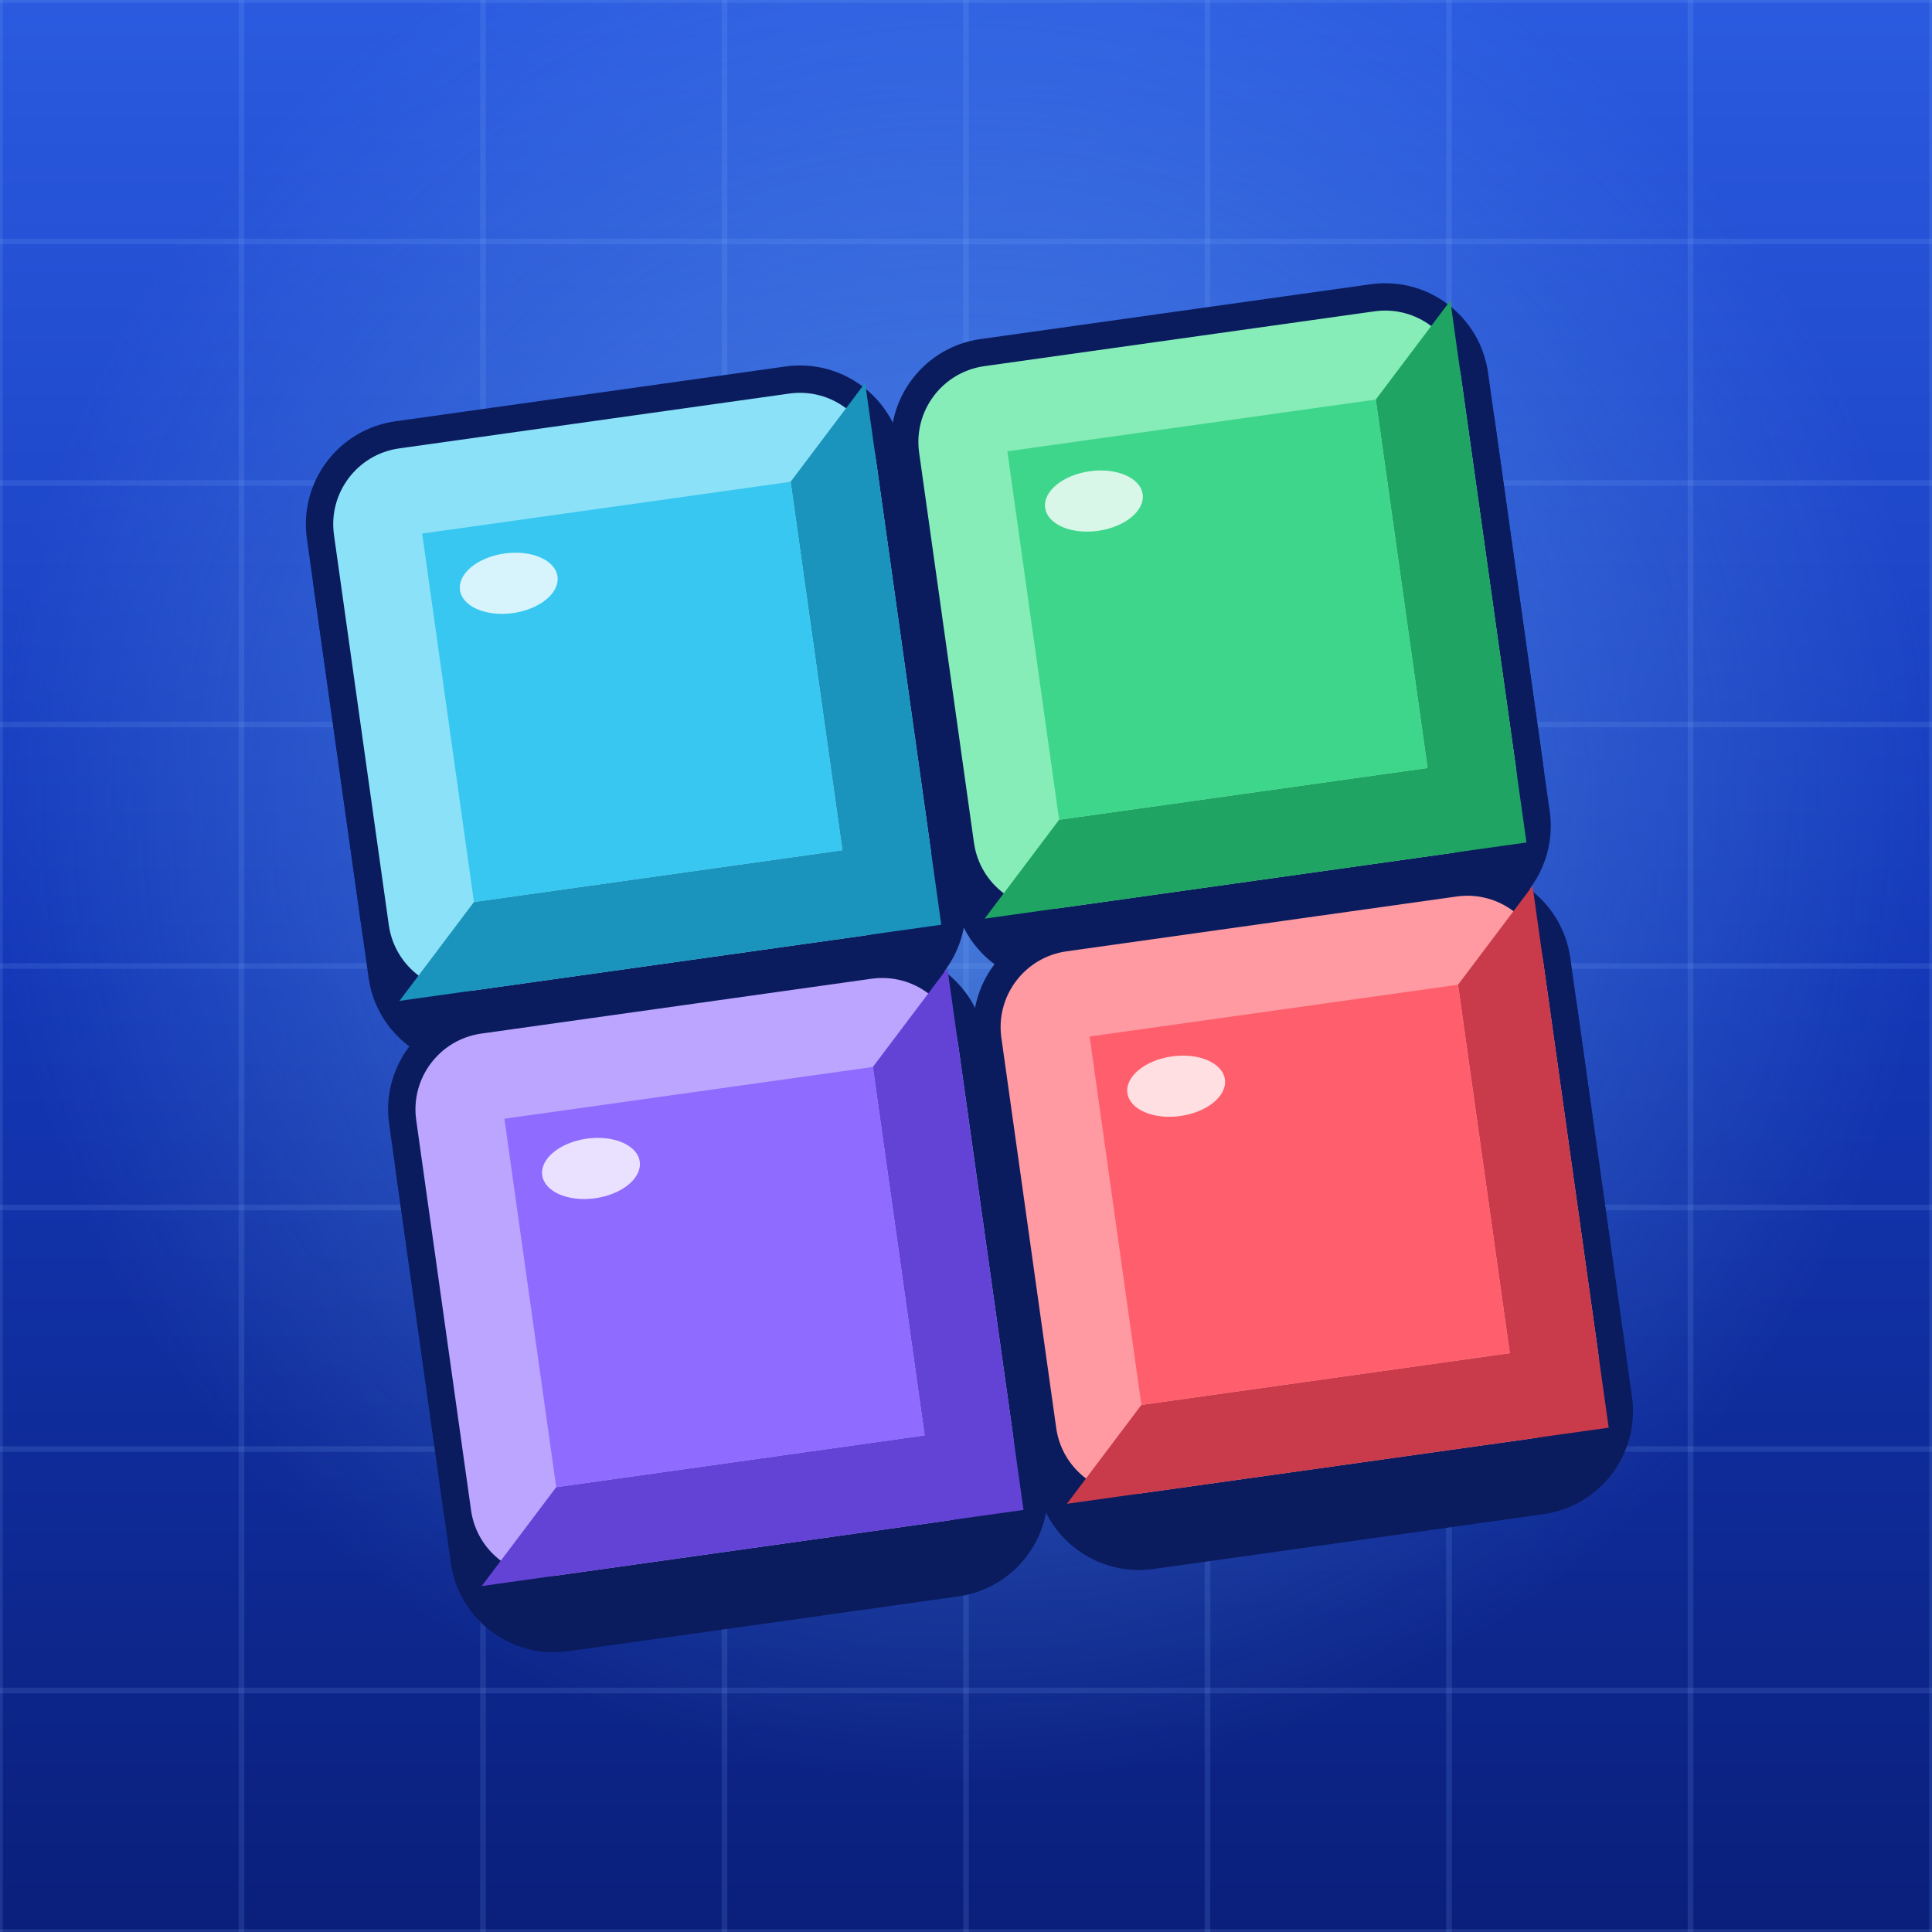
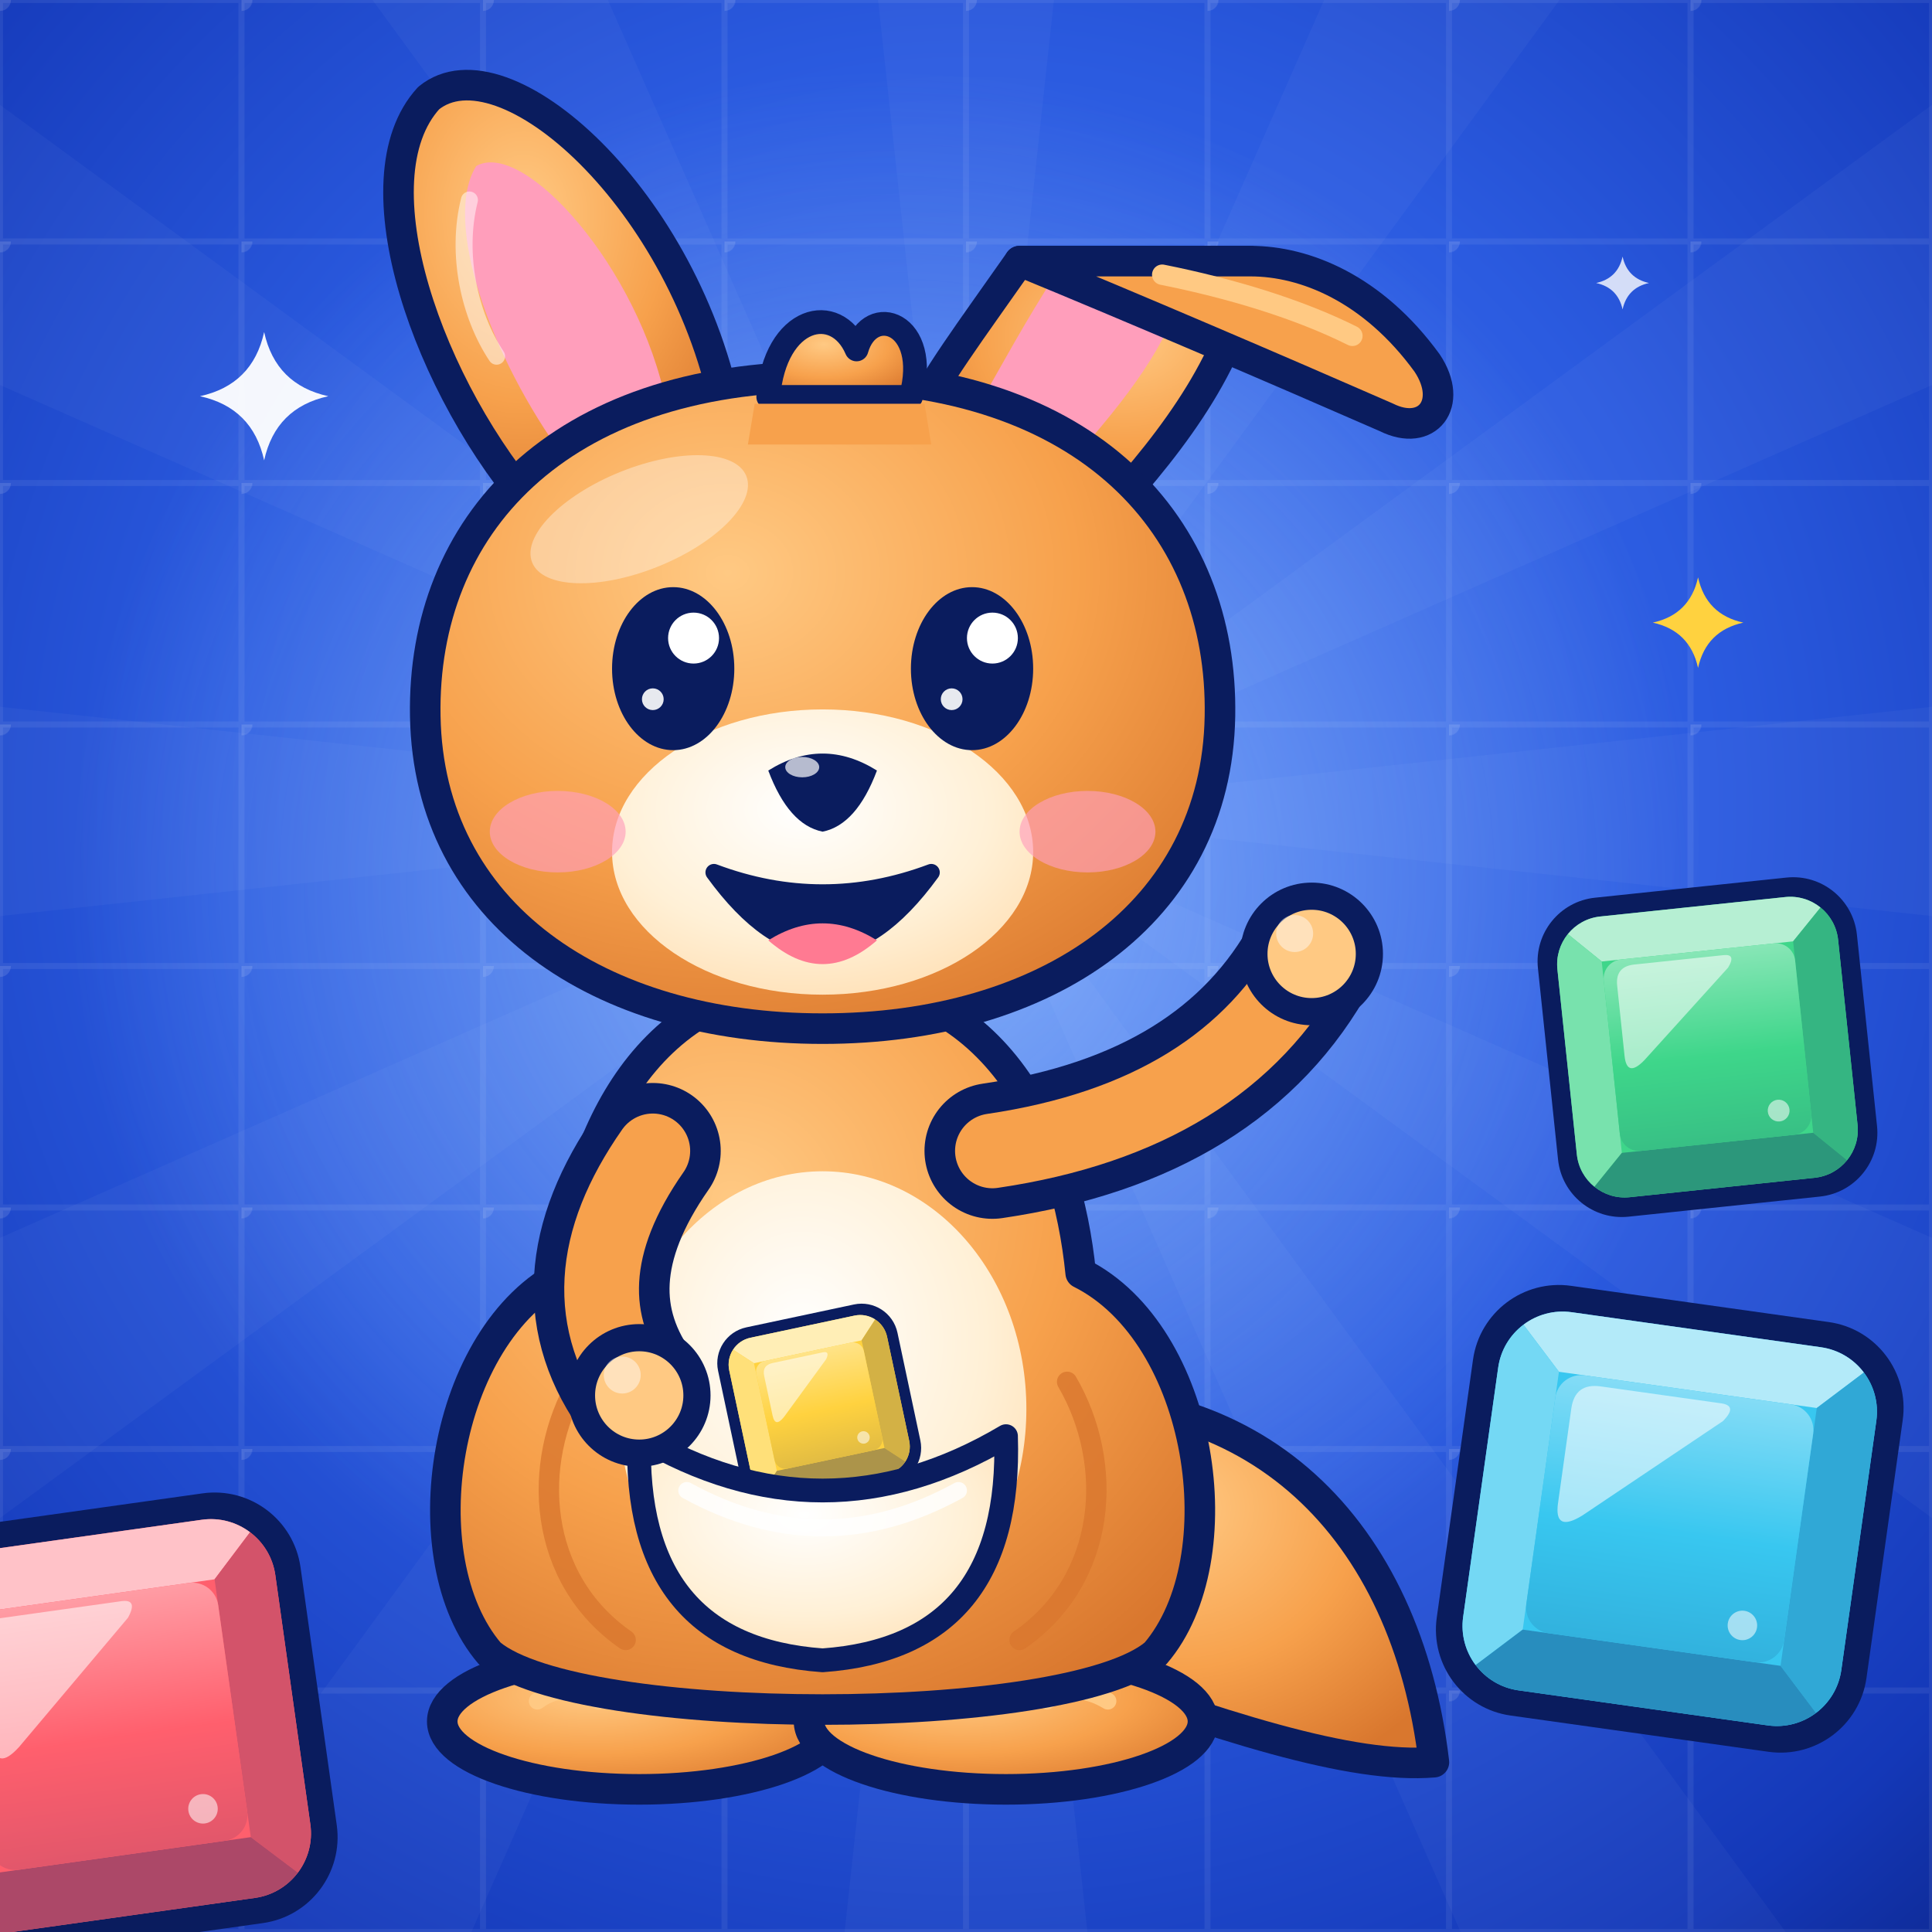
- <svg xmlns="http://www.w3.org/2000/svg" viewBox="0 0 1024 1024" width="1024" height="1024">
+ <svg xmlns="http://www.w3.org/2000/svg" width="1024" height="1024" viewBox="0 0 1024 1024">
  <defs>
-     <linearGradient id="sky" x1="0" y1="0" x2="0" y2="1">
-       <stop offset="0" stop-color="#2B5BE0" />
-       <stop offset="0.5" stop-color="#1438B8" />
+     <radialGradient id="stg" cx="0.5" cy="0.42" r=".85">
+       <stop offset="0" stop-color="#4C7BF5" />
+       <stop offset=".45" stop-color="#2B5BE0" />
+       <stop offset=".8" stop-color="#1438B8" />
      <stop offset="1" stop-color="#0A1F7A" />
+     </radialGradient>
+     <pattern id="grid" width="128" height="128" patternUnits="userSpaceOnUse" x="0.0" y="0.0">
+       <rect width="128" height="128" fill="none" stroke="#fff" stroke-opacity=".07" stroke-width="3.2" />
+       <circle cx="0" cy="0" r="5.8" fill="#fff" fill-opacity=".12" />
+     </pattern>
+     <linearGradient id="bf-aqua" x1="0" y1="0" x2="0" y2="1">
+       <stop offset="0" stop-color="#84DCF6" />
+       <stop offset=".55" stop-color="#38C7F0" />
+       <stop offset="1" stop-color="#32B2DE" />
    </linearGradient>
-     <radialGradient id="spot" cx="0.5" cy="0.42" r="0.5">
-       <stop offset="0" stop-color="#7FC4FF" stop-opacity="0.5" />
-       <stop offset="1" stop-color="#7FC4FF" stop-opacity="0" />
+     <clipPath id="bclip">
+       <rect x="6" y="6" width="88" height="88" rx="15" />
+     </clipPath>
+     <linearGradient id="bf-emerald" x1="0" y1="0" x2="0" y2="1">
+       <stop offset="0" stop-color="#87E6B6" />
+       <stop offset=".55" stop-color="#3ED68A" />
+       <stop offset="1" stop-color="#38C085" />
+     </linearGradient>
+     <radialGradient id="rfur" cx=".38" cy=".3" r=".8">
+       <stop offset="0" stop-color="#FFC983" />
+       <stop offset=".55" stop-color="#F7A14C" />
+       <stop offset="1" stop-color="#D9772E" />
+     </radialGradient>
+     <radialGradient id="rcream" cx=".45" cy=".35" r=".75">
+       <stop offset="0" stop-color="#FFFFFF" />
+       <stop offset=".6" stop-color="#FFF0D6" />
+       <stop offset="1" stop-color="#FFDDB0" />
+     </radialGradient>
+     <linearGradient id="bf-topaz" x1="0" y1="0" x2="0" y2="1">
+       <stop offset="0" stop-color="#FFE388" />
+       <stop offset=".55" stop-color="#FFD23F" />
+       <stop offset="1" stop-color="#E2BC43" />
+     </linearGradient>
+     <linearGradient id="bf-ruby" x1="0" y1="0" x2="0" y2="1">
+       <stop offset="0" stop-color="#FF9CA4" />
+       <stop offset=".55" stop-color="#FF5F6D" />
+       <stop offset="1" stop-color="#E2576B" />
+     </linearGradient>
+   </defs>
+   <rect width="1024" height="1024" fill="url(#stg)" />
+   <path d="M0,0 L-133.12,-1228.8 L133.12,-1228.8Z" transform="translate(512.0,430.08) rotate(0)" fill="#fff" opacity=".035" />
+   <path d="M0,0 L-133.12,-1228.8 L133.12,-1228.8Z" transform="translate(512.0,430.08) rotate(30)" fill="#fff" opacity=".035" />
+   <path d="M0,0 L-133.12,-1228.8 L133.12,-1228.8Z" transform="translate(512.0,430.08) rotate(60)" fill="#fff" opacity=".035" />
+   <path d="M0,0 L-133.12,-1228.8 L133.12,-1228.8Z" transform="translate(512.0,430.08) rotate(90)" fill="#fff" opacity=".035" />
+   <path d="M0,0 L-133.12,-1228.8 L133.12,-1228.8Z" transform="translate(512.0,430.08) rotate(120)" fill="#fff" opacity=".035" />
+   <path d="M0,0 L-133.12,-1228.8 L133.12,-1228.8Z" transform="translate(512.0,430.08) rotate(150)" fill="#fff" opacity=".035" />
+   <path d="M0,0 L-133.12,-1228.8 L133.12,-1228.8Z" transform="translate(512.0,430.08) rotate(180)" fill="#fff" opacity=".035" />
+   <path d="M0,0 L-133.12,-1228.8 L133.12,-1228.8Z" transform="translate(512.0,430.08) rotate(210)" fill="#fff" opacity=".035" />
+   <path d="M0,0 L-133.12,-1228.8 L133.12,-1228.8Z" transform="translate(512.0,430.08) rotate(240)" fill="#fff" opacity=".035" />
+   <path d="M0,0 L-133.12,-1228.8 L133.12,-1228.8Z" transform="translate(512.0,430.08) rotate(270)" fill="#fff" opacity=".035" />
+   <path d="M0,0 L-133.12,-1228.8 L133.12,-1228.8Z" transform="translate(512.0,430.08) rotate(300)" fill="#fff" opacity=".035" />
+   <path d="M0,0 L-133.12,-1228.8 L133.12,-1228.8Z" transform="translate(512.0,430.08) rotate(330)" fill="#fff" opacity=".035" />
+   <rect width="1024" height="1024" fill="url(#grid)" />
+   <defs>
+     <radialGradient id="gl7708">
+       <stop offset="0" stop-color="#BFE6FF" stop-opacity="0.5" />
+       <stop offset="1" stop-color="#BFE6FF" stop-opacity="0" />
    </radialGradient>
  </defs>
-   <rect width="1024" height="1024" fill="url(#sky)" />
-   <rect x="-1.5" y="0" width="3" height="1024" fill="rgba(140,180,255,0.14)" />
-   <rect x="126.5" y="0" width="3" height="1024" fill="rgba(140,180,255,0.14)" />
-   <rect x="254.5" y="0" width="3" height="1024" fill="rgba(140,180,255,0.14)" />
-   <rect x="382.5" y="0" width="3" height="1024" fill="rgba(140,180,255,0.14)" />
-   <rect x="510.5" y="0" width="3" height="1024" fill="rgba(140,180,255,0.14)" />
-   <rect x="638.5" y="0" width="3" height="1024" fill="rgba(140,180,255,0.14)" />
-   <rect x="766.5" y="0" width="3" height="1024" fill="rgba(140,180,255,0.14)" />
-   <rect x="894.5" y="0" width="3" height="1024" fill="rgba(140,180,255,0.14)" />
-   <rect x="1022.5" y="0" width="3" height="1024" fill="rgba(140,180,255,0.14)" />
-   <rect x="0" y="-1.5" width="1024" height="3" fill="rgba(140,180,255,0.14)" />
-   <rect x="0" y="126.5" width="1024" height="3" fill="rgba(140,180,255,0.14)" />
-   <rect x="0" y="254.5" width="1024" height="3" fill="rgba(140,180,255,0.14)" />
-   <rect x="0" y="382.5" width="1024" height="3" fill="rgba(140,180,255,0.14)" />
-   <rect x="0" y="510.5" width="1024" height="3" fill="rgba(140,180,255,0.14)" />
-   <rect x="0" y="638.5" width="1024" height="3" fill="rgba(140,180,255,0.14)" />
-   <rect x="0" y="766.5" width="1024" height="3" fill="rgba(140,180,255,0.14)" />
-   <rect x="0" y="894.5" width="1024" height="3" fill="rgba(140,180,255,0.14)" />
-   <rect x="0" y="1022.5" width="1024" height="3" fill="rgba(140,180,255,0.14)" />
-   <rect width="1024" height="1024" fill="url(#spot)" />
-   <g transform="translate(512 500) rotate(-8)">
-     <rect x="-316.1" y="-290" width="319" height="319" rx="55.1" fill="#0A1C5E" />
-     <rect x="-316.1" y="-316.1" width="319" height="319" rx="55.1" fill="#0A1C5E" />
-     <rect x="-301.6" y="-301.6" width="290" height="290" rx="40.6" fill="#8BE1F8" />
-     <path d="M-11.6 -301.6L-11.6 -11.6L-301.6 -11.6L-255.2 -58L-58 -58L-58 -255.2z" fill="#1A93BD" />
-     <path d="M-255.2 -255.2h197.2v197.2h-197.2z" fill="#38C7F0" />
-     <ellipse cx="-213.44" cy="-222.72" rx="26.1" ry="15.95" fill="#FFFFFF" opacity="0.8" />
-     <rect x="-2.9" y="-290" width="319" height="319" rx="55.1" fill="#0A1C5E" />
-     <rect x="-2.9" y="-316.1" width="319" height="319" rx="55.1" fill="#0A1C5E" />
-     <rect x="11.6" y="-301.6" width="290" height="290" rx="40.6" fill="#86EDB8" />
-     <path d="M301.6 -301.6L301.6 -11.6L11.6 -11.6L58 -58L255.2 -58L255.2 -255.2z" fill="#1FA463" />
-     <path d="M58 -255.2h197.2v197.2h-197.2z" fill="#3ED68A" />
-     <ellipse cx="99.76" cy="-222.72" rx="26.1" ry="15.95" fill="#FFFFFF" opacity="0.8" />
-     <rect x="-316.1" y="23.2" width="319" height="319" rx="55.1" fill="#0A1C5E" />
-     <rect x="-316.1" y="-2.9" width="319" height="319" rx="55.1" fill="#0A1C5E" />
-     <rect x="-301.6" y="11.6" width="290" height="290" rx="40.6" fill="#BBA5FF" />
-     <path d="M-11.6 11.6L-11.6 301.6L-301.6 301.6L-255.2 255.2L-58 255.2L-58 58z" fill="#6343D6" />
-     <path d="M-255.2 58h197.2v197.2h-197.2z" fill="#8F6BFF" />
-     <ellipse cx="-213.44" cy="90.48" rx="26.1" ry="15.95" fill="#FFFFFF" opacity="0.8" />
-     <rect x="-2.9" y="23.2" width="319" height="319" rx="55.1" fill="#0A1C5E" />
-     <rect x="-2.9" y="-2.9" width="319" height="319" rx="55.1" fill="#0A1C5E" />
-     <rect x="11.6" y="11.6" width="290" height="290" rx="40.6" fill="#FF9AA2" />
-     <path d="M301.6 11.6L301.6 301.6L11.6 301.6L58 255.2L255.2 255.2L255.2 58z" fill="#C93A4B" />
-     <path d="M58 58h197.2v197.2h-197.2z" fill="#FF5F6D" />
-     <ellipse cx="99.76" cy="90.48" rx="26.1" ry="15.95" fill="#FFFFFF" opacity="0.8" />
+   <circle cx="470" cy="470" r="440" fill="url(#gl7708)" />
+   <g transform="translate(770,690) rotate(8,115.0,115.0) scale(2.3)">
+     <rect x="0" y="0" width="100" height="100" rx="20" fill="#0A1C5E" />
+     <g clip-path="url(#bclip)">
+       <rect x="6" y="6" width="88" height="88" fill="#38C7F0" />
+       <polygon points="6,6 94,6 80,20 20,20" fill="#B3EAF9" />
+       <polygon points="6,6 20,20 20,80 6,94" fill="#74D8F4" />
+       <polygon points="94,6 94,94 80,80 80,20" fill="#30A8D6" />
+       <polygon points="6,94 94,94 80,80 20,80" fill="#288DBE" />
+     </g>
+     <rect x="20" y="20" width="60" height="60" rx="6" fill="url(#bf-aqua)" />
+     <path d="M24,28 Q24,22 30,22 L58,22 Q62,22 59,26 L30,52 Q24,57 24,50 Z" fill="#fff" opacity=".55" />
+     <circle cx="70" cy="72" r="3.4" fill="#fff" opacity=".55" />
  </g>
+   <g transform="translate(820,470) rotate(-6,85.0,85.0) scale(1.7)">
+     <rect x="0" y="0" width="100" height="100" rx="20" fill="#0A1C5E" />
+     <g clip-path="url(#bclip)">
+       <rect x="6" y="6" width="88" height="88" fill="#3ED68A" />
+       <polygon points="6,6 94,6 80,20 20,20" fill="#B6EFD3" />
+       <polygon points="6,6 20,20 20,80 6,94" fill="#78E2AD" />
+       <polygon points="94,6 94,94 80,80 80,20" fill="#35B582" />
+       <polygon points="6,94 94,94 80,80 20,80" fill="#2C977B" />
+     </g>
+     <rect x="20" y="20" width="60" height="60" rx="6" fill="url(#bf-emerald)" />
+     <path d="M24,28 Q24,22 30,22 L58,22 Q62,22 59,26 L30,52 Q24,57 24,50 Z" fill="#fff" opacity=".55" />
+     <circle cx="70" cy="72" r="3.4" fill="#fff" opacity=".55" />
+   </g>
+   <g transform="translate(76,34) scale(1.8)">
+     <g transform="translate(0,0)">
+       <path d="M256,394 C328,386 372,432 380,500 C356,502 318,490 264,470 Z" fill="url(#rfur)" stroke="#0A1C5E" stroke-width="9" stroke-linejoin="round" />
+       <ellipse cx="146" cy="488" rx="58" ry="20" fill="url(#rfur)" stroke="#0A1C5E" stroke-width="9" />
+       <path d="M116,482 q8,-6 18,0 M158,482 q8,-6 18,0" stroke="#FFC983" stroke-width="5" fill="none" stroke-linecap="round" />
+       <ellipse cx="254" cy="488" rx="58" ry="20" fill="url(#rfur)" stroke="#0A1C5E" stroke-width="9" />
+       <path d="M224,482 q8,-6 18,0 M266,482 q8,-6 18,0" stroke="#FFC983" stroke-width="5" fill="none" stroke-linecap="round" />
+       <path d="M200,270 C252,270 272,316 276,356 C312,374 322,440 298,468 C272,490 128,490 102,468 C78,440 88,374 124,356 C128,316 148,270 200,270Z" fill="url(#rfur)" stroke="#0A1C5E" stroke-width="9" stroke-linejoin="round" />
+       <path d="M128,388 C114,412 116,446 142,464 M272,388 C286,412 284,446 258,464" stroke="#D9772E" stroke-width="6" fill="none" stroke-linecap="round" opacity=".8" />
+       <ellipse cx="200" cy="396" rx="60" ry="70" fill="url(#rcream)" />
+       <g transform="translate(172,368) rotate(-12,27.0,27.0) scale(0.54)">
+         <rect x="0" y="0" width="100" height="100" rx="20" fill="#0A1C5E" />
+         <g clip-path="url(#bclip)">
+           <rect x="6" y="6" width="88" height="88" fill="#FFD23F" />
+           <polygon points="6,6 94,6 80,20 20,20" fill="#FFEEB6" />
+           <polygon points="6,6 20,20 20,80 6,94" fill="#FFE079" />
+           <polygon points="94,6 94,94 80,80 80,20" fill="#D3B145" />
+           <polygon points="6,94 94,94 80,80 20,80" fill="#AC944A" />
+         </g>
+         <rect x="20" y="20" width="60" height="60" rx="6" fill="url(#bf-topaz)" />
+         <path d="M24,28 Q24,22 30,22 L58,22 Q62,22 59,26 L30,52 Q24,57 24,50 Z" fill="#fff" opacity=".55" />
+         <circle cx="70" cy="72" r="3.4" fill="#fff" opacity=".55" />
+       </g>
+       <path d="M146,404 Q200,436 254,404 Q256,466 200,470 Q144,466 146,404Z" fill="url(#rcream)" stroke="#0A1C5E" stroke-width="7" stroke-linejoin="round" />
+       <path d="M160,420 Q200,442 240,420" stroke="#fff" stroke-width="5" fill="none" stroke-linecap="round" opacity=".8" />
+       <g transform="rotate(0,150,120)">
+         <path d="M116,132 C84,96 62,34 84,10 C106,-8 160,40 172,104 Z" fill="url(#rfur)" stroke="#0A1C5E" stroke-width="9" stroke-linejoin="round" />
+         <path d="M124,116 C102,86 88,46 98,30 C112,22 146,60 154,100 Z" fill="#FF9EBB" />
+         <path d="M96,40 C92,56 96,74 104,86" stroke="#fff" stroke-width="5" stroke-linecap="round" fill="none" opacity=".5" />
+       </g>
+       <g transform="translate(400,0) scale(-1,1) rotate(0,150,120)">
+         <path d="M116,132 C96,110 78,86 74,58 L142,58 C156,78 168,94 172,104 Z" fill="url(#rfur)" stroke="#0A1C5E" stroke-width="9" stroke-linejoin="round" />
+         <path d="M126,116 C110,98 98,82 94,66 L134,66 C144,82 150,94 154,100Z" fill="#FF9EBB" />
+         <path d="M74,58 C58,58 38,66 22,88 C14,100 22,110 34,104 C66,90 108,72 142,58 Z" fill="#F7A14C" stroke="#0A1C5E" stroke-width="9" stroke-linejoin="round" />
+         <path d="M44,80 C60,72 80,66 100,62" stroke="#FFC983" stroke-width="6" stroke-linecap="round" fill="none" />
+       </g>
+       <path d="M200,92 C278,92 318,136 317,192 C316,250 266,284 200,284 C134,284 84,250 83,192 C82,136 122,92 200,92Z" fill="url(#rfur)" stroke="#0A1C5E" stroke-width="9" />
+       <path d="M184,98 C186,74 204,70 210,84 C214,70 232,76 226,98 Z" fill="url(#rfur)" stroke="#0A1C5E" stroke-width="7" stroke-linejoin="round" />
+       <path d="M180,100 L230,100 L232,112 L178,112Z" fill="#F7A14C" />
+       <ellipse cx="146" cy="134" rx="34" ry="15" transform="rotate(-22 146 134)" fill="#fff" opacity=".35" />
+       <ellipse cx="200" cy="232" rx="62" ry="42" fill="url(#rcream)" />
+       <ellipse cx="122" cy="226" rx="20" ry="12" fill="#FF9EBB" opacity="0.65" />
+       <ellipse cx="278" cy="226" rx="20" ry="12" fill="#FF9EBB" opacity="0.65" />
+       <ellipse cx="156" cy="178" rx="18" ry="24" fill="#0A1C5E" />
+       <circle cx="162" cy="169" r="7.5" fill="#fff" />
+       <circle cx="150" cy="187" r="3.2" fill="#fff" opacity=".9" />
+       <ellipse cx="244" cy="178" rx="18" ry="24" fill="#0A1C5E" />
+       <circle cx="250" cy="169" r="7.5" fill="#fff" />
+       <circle cx="238" cy="187" r="3.2" fill="#fff" opacity=".9" />
+       <path d="M184,208 Q200,198 216,208 Q210,224 200,226 Q190,224 184,208Z" fill="#0A1C5E" />
+       <ellipse cx="194" cy="207" rx="5" ry="3" fill="#fff" opacity=".7" />
+       <path d="M168,238 Q200,282 232,238 Q200,250 168,238Z" fill="#0A1C5E" stroke="#0A1C5E" stroke-width="5" stroke-linejoin="round" />
+       <path d="M184,258 Q200,272 216,258 Q200,248 184,258Z" fill="#FF7A92" />
+       <path d="M150,320 Q122,360 146,392" fill="none" stroke="#0A1C5E" stroke-width="40" stroke-linecap="round" />
+       <path d="M150,320 Q122,360 146,392" fill="none" stroke="#F7A14C" stroke-width="22" stroke-linecap="round" />
+       <path d="M250,320 Q318,310 344,262" fill="none" stroke="#0A1C5E" stroke-width="40" stroke-linecap="round" />
+       <path d="M250,320 Q318,310 344,262" fill="none" stroke="#F7A14C" stroke-width="22" stroke-linecap="round" />
+       <circle cx="146" cy="392" r="17" fill="#FFC983" stroke="#0A1C5E" stroke-width="8" />
+       <circle cx="141" cy="386" r="5.44" fill="#fff" opacity=".45" />
+       <circle cx="344" cy="262" r="17" fill="#FFC983" stroke="#0A1C5E" stroke-width="8" />
+       <circle cx="339" cy="256" r="5.44" fill="#fff" opacity=".45" />
+     </g>
+   </g>
+   <g transform="translate(-60,800) rotate(-8,115.0,115.0) scale(2.3)">
+     <rect x="0" y="0" width="100" height="100" rx="20" fill="#0A1C5E" />
+     <g clip-path="url(#bclip)">
+       <rect x="6" y="6" width="88" height="88" fill="#FF5F6D" />
+       <polygon points="6,6 94,6 80,20 20,20" fill="#FFC2C8" />
+       <polygon points="6,6 20,20 20,80 6,94" fill="#FF8F99" />
+       <polygon points="94,6 94,94 80,80 80,20" fill="#D3536A" />
+       <polygon points="6,94 94,94 80,80 20,80" fill="#AC4868" />
+     </g>
+     <rect x="20" y="20" width="60" height="60" rx="6" fill="url(#bf-ruby)" />
+     <path d="M24,28 Q24,22 30,22 L58,22 Q62,22 59,26 L30,52 Q24,57 24,50 Z" fill="#fff" opacity=".55" />
+     <circle cx="70" cy="72" r="3.4" fill="#fff" opacity=".55" />
+   </g>
+   <path d="M140,176 Q146.12,203.88 174,210 Q146.12,216.12 140,244 Q133.88,216.12 106,210 Q133.88,203.88 140,176Z" fill="#fff" opacity="0.95" />
+   <path d="M900,306 Q904.32,325.68 924,330 Q904.32,334.32 900,354 Q895.68,334.32 876,330 Q895.68,325.68 900,306Z" fill="#FFD23F" opacity="1" />
+   <path d="M860,136 Q862.52,147.48 874,150 Q862.52,152.52 860,164 Q857.48,152.52 846,150 Q857.48,147.48 860,136Z" fill="#fff" opacity="0.8" />
</svg>
